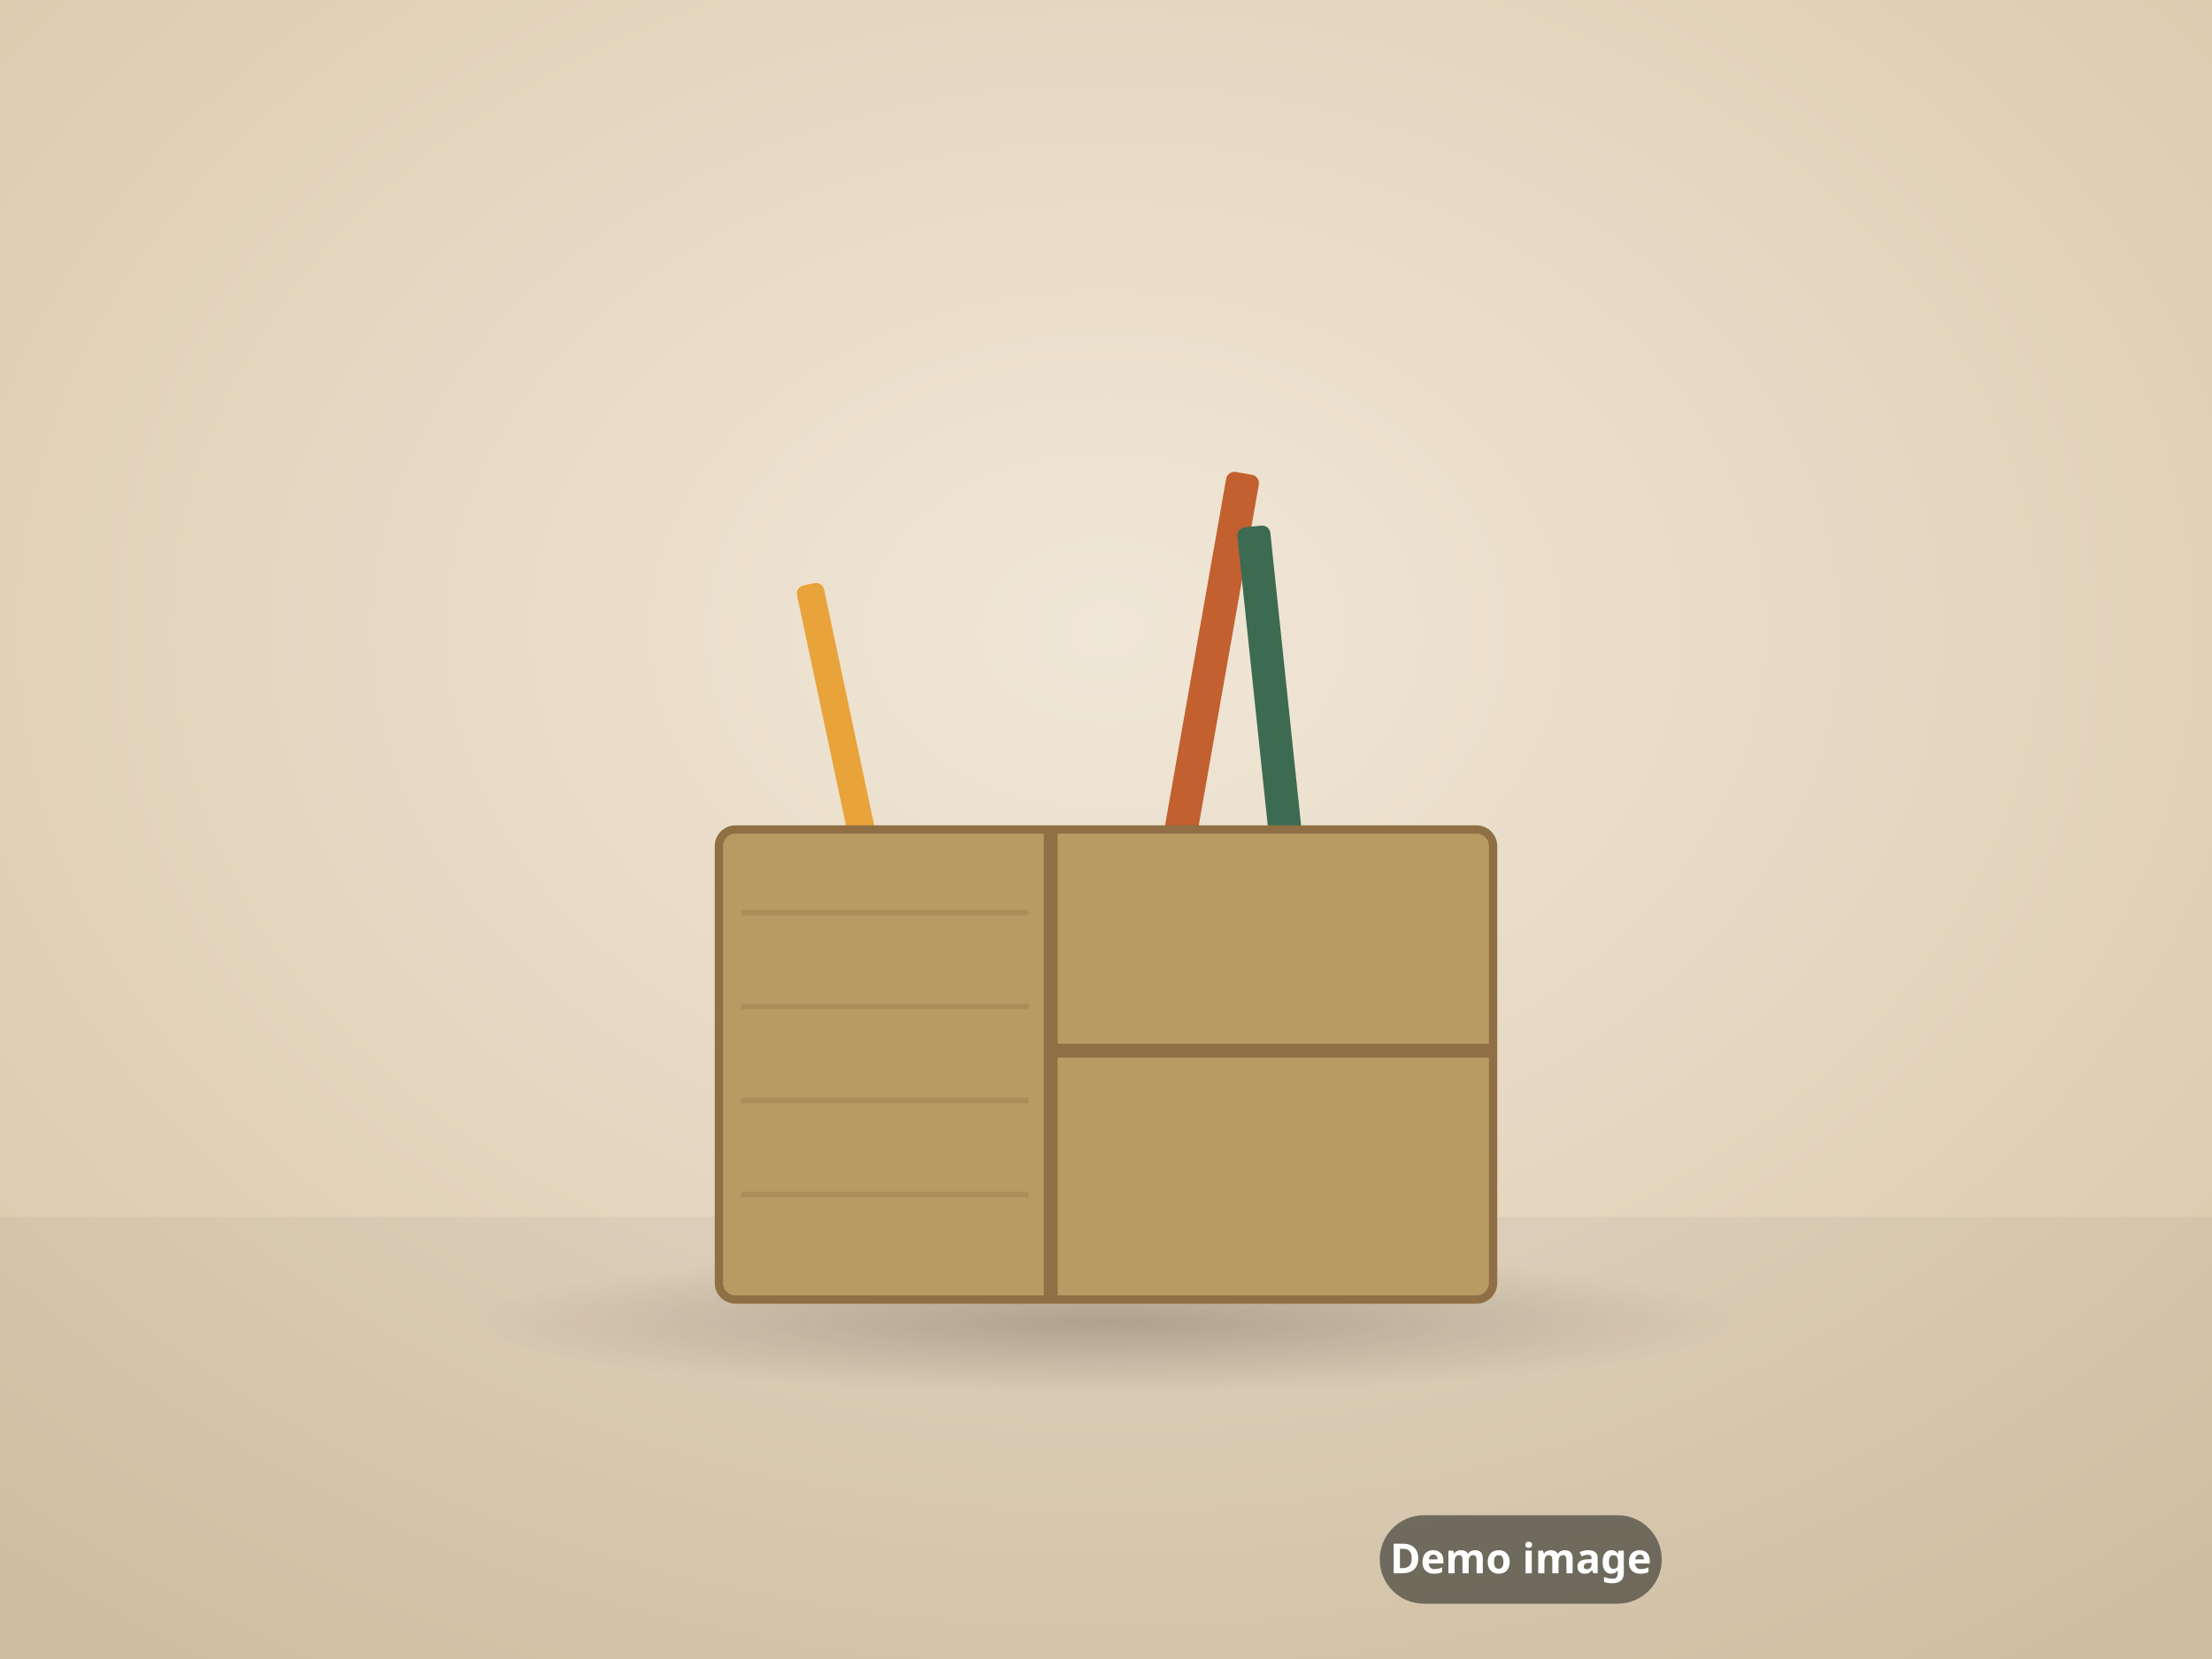
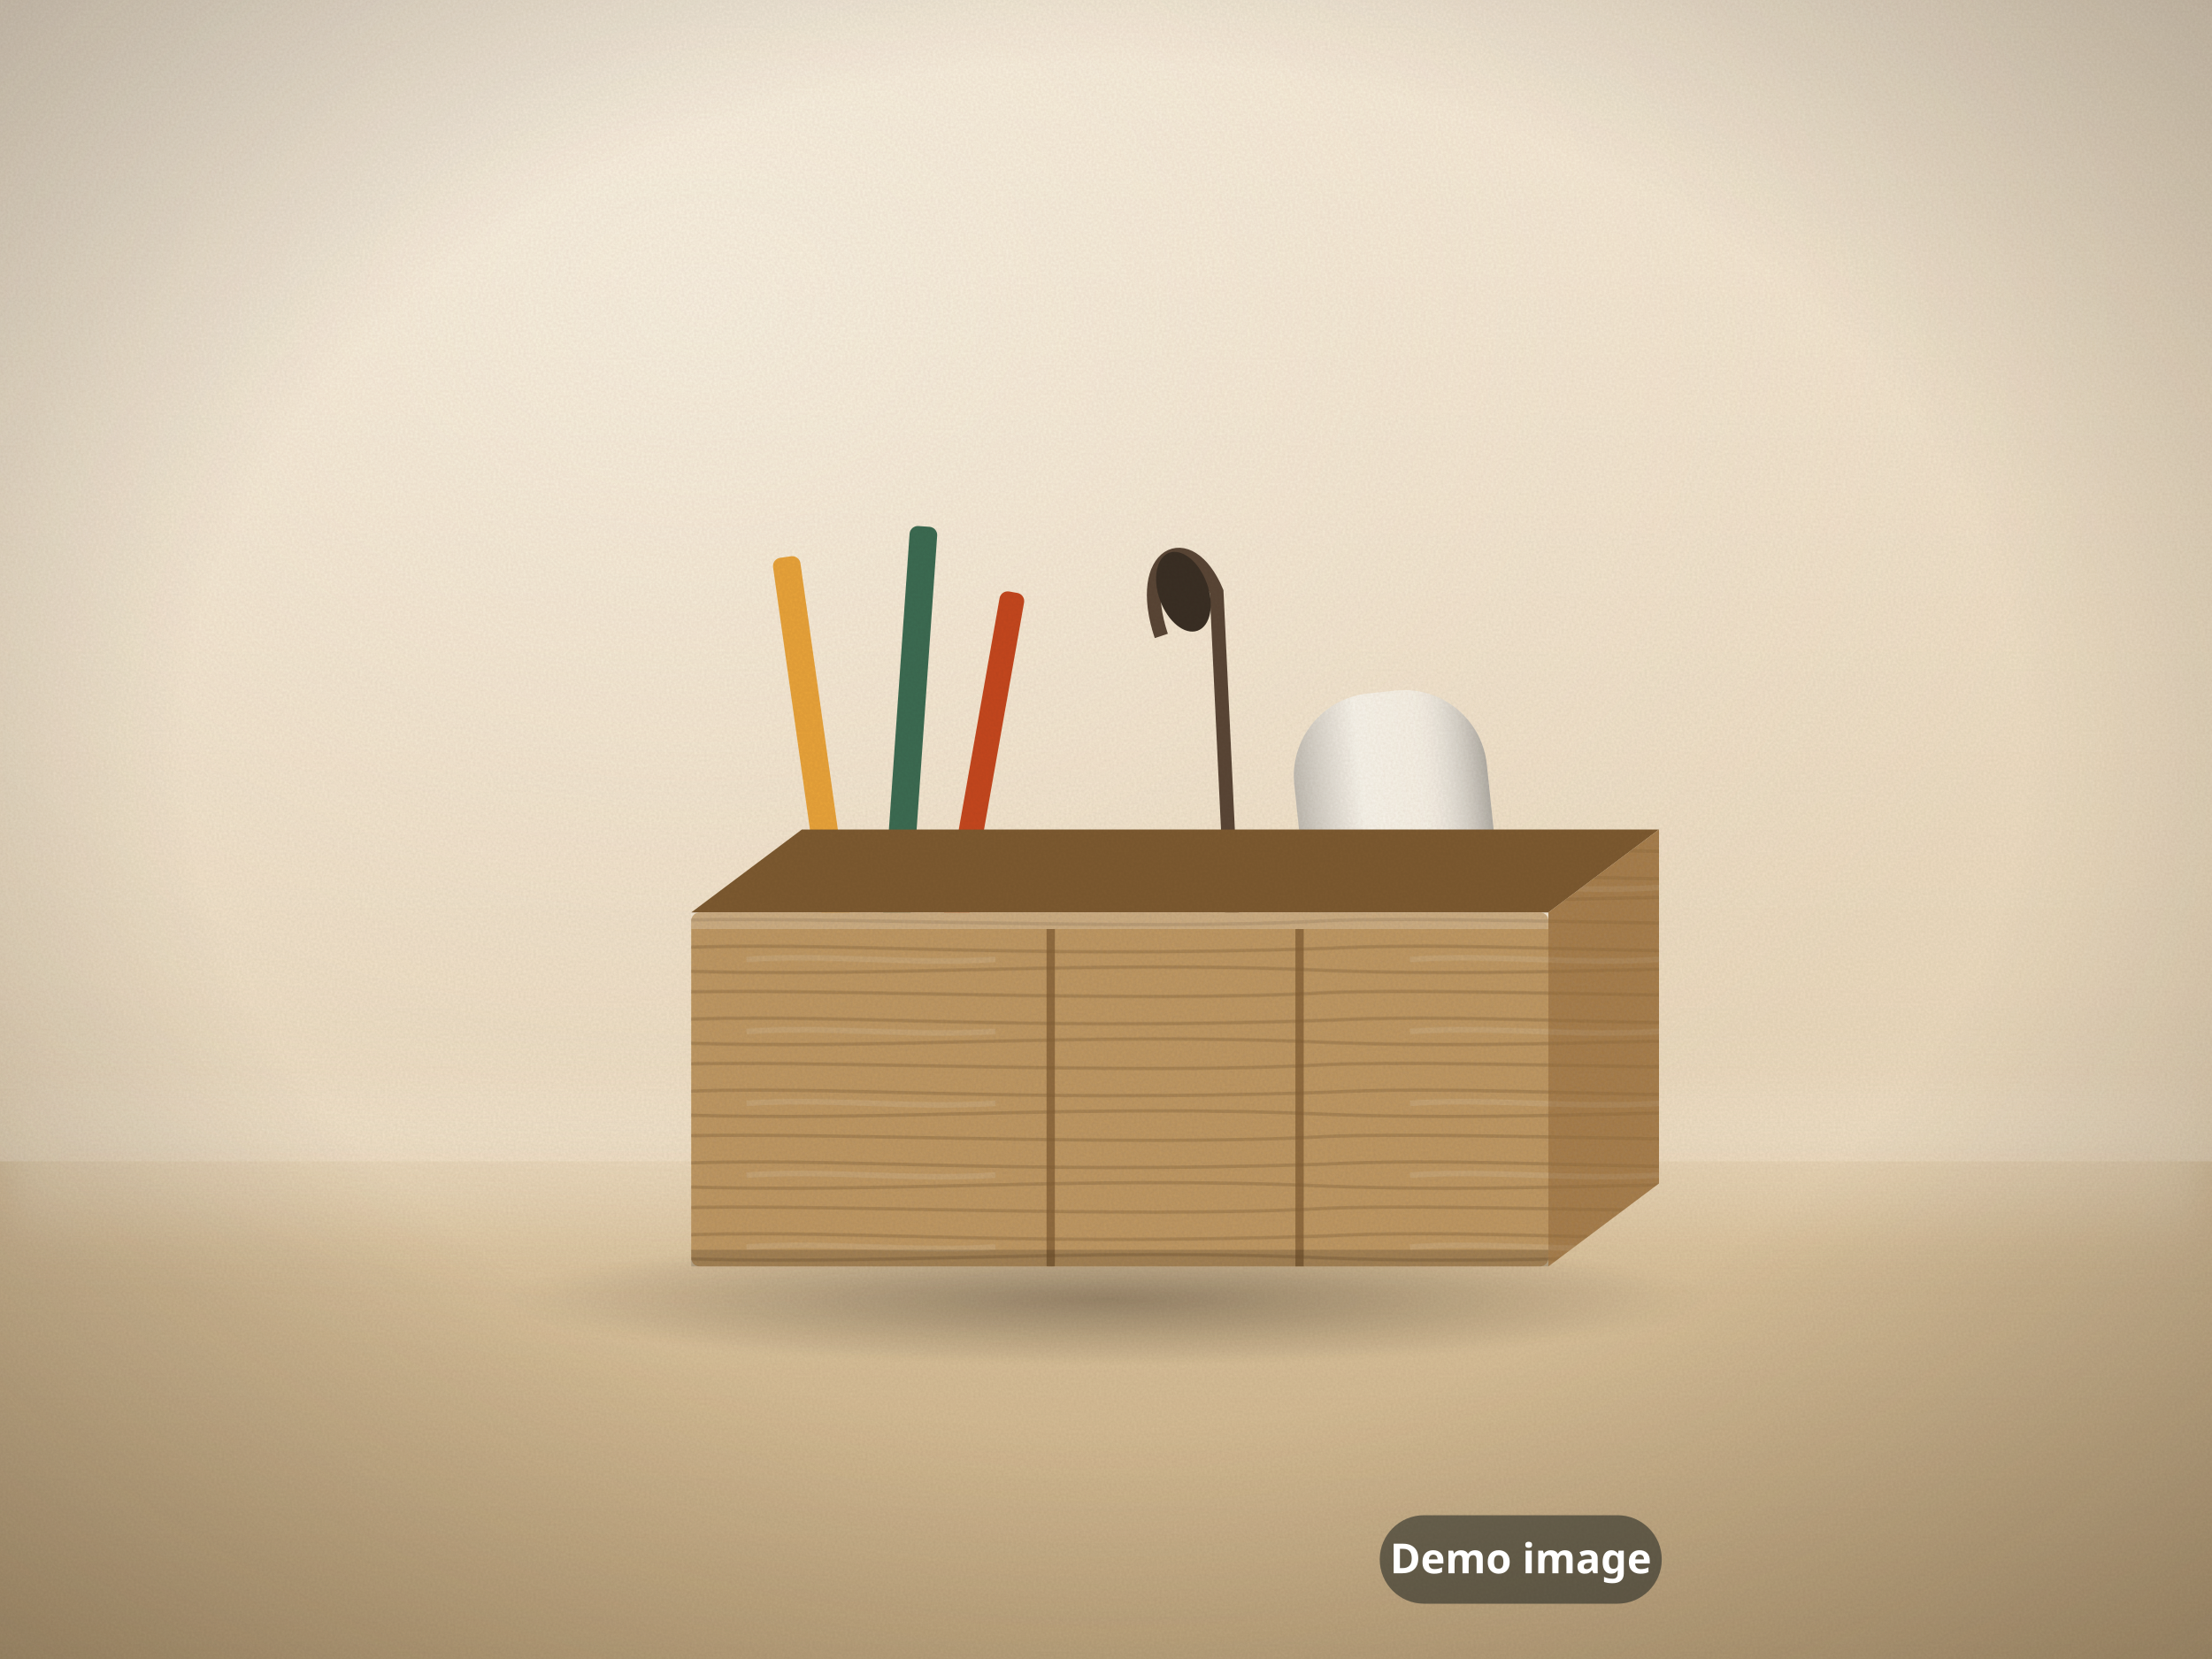
- <svg xmlns="http://www.w3.org/2000/svg" viewBox="0 0 800 600" role="img" aria-label="Demo image: Desk organiser">
+ <svg xmlns="http://www.w3.org/2000/svg" viewBox="0 0 800 600" role="img" aria-label="Demo image: Wooden desk organiser">
  <defs>
-     <radialGradient id="bg" cx="50%" cy="38%" r="75%">
-       <stop offset="0" stop-color="#f1e7d8" />
-       <stop offset="1" stop-color="#d9c6a8" />
+     <filter id="fiber" x="-5%" y="-5%" width="110%" height="110%">
+       <feTurbulence type="fractalNoise" baseFrequency="0.85" numOctaves="3" seed="4" result="n" />
+       <feColorMatrix in="n" type="matrix" values="0 0 0 0 0.35  0 0 0 0 0.25  0 0 0 0 0.15  0 0 0 0.28 0" result="t" />
+       <feComposite in="t" in2="SourceGraphic" operator="in" result="tm" />
+       <feMerge>
+         <feMergeNode in="SourceGraphic" />
+         <feMergeNode in="tm" />
+       </feMerge>
+     </filter>
+     <filter id="grain" x="0" y="0" width="100%" height="100%">
+       <feTurbulence type="fractalNoise" baseFrequency="1.1" numOctaves="2" seed="9" stitchTiles="stitch" />
+       <feColorMatrix type="matrix" values="0 0 0 0 0.2  0 0 0 0 0.15  0 0 0 0 0.1  0 0 0 0.55 0" />
+     </filter>
+     <filter id="blur10" x="-50%" y="-50%" width="200%" height="200%">
+       <feGaussianBlur stdDeviation="10" />
+     </filter>
+     <filter id="blur4" x="-50%" y="-50%" width="200%" height="200%">
+       <feGaussianBlur stdDeviation="4" />
+     </filter>
+     <filter id="blur2" x="-50%" y="-50%" width="200%" height="200%">
+       <feGaussianBlur stdDeviation="1.6" />
+     </filter>
+     <filter id="glow" x="-80%" y="-80%" width="260%" height="260%">
+       <feGaussianBlur stdDeviation="22" />
+     </filter>
+     <radialGradient id="key" cx="32%" cy="18%" r="65%">
+       <stop offset="0" stop-color="#fffaf0" stop-opacity="0.55" />
+       <stop offset="1" stop-color="#fffaf0" stop-opacity="0" />
    </radialGradient>
-     <radialGradient id="floor" cx="50%" cy="50%" r="50%">
-       <stop offset="0" stop-color="#3a2f24" stop-opacity="0.28" />
-       <stop offset="1" stop-color="#3a2f24" stop-opacity="0" />
+     <radialGradient id="vignette" cx="50%" cy="45%" r="75%">
+       <stop offset="0.55" stop-color="#20160c" stop-opacity="0" />
+       <stop offset="1" stop-color="#20160c" stop-opacity="0.32" />
    </radialGradient>
-     <linearGradient id="sheen" x1="0" y1="0" x2="1" y2="1">
-       <stop offset="0" stop-color="#ffffff" stop-opacity="0.35" />
-       <stop offset="0.5" stop-color="#ffffff" stop-opacity="0" />
+     <radialGradient id="contact" cx="50%" cy="50%" r="50%">
+       <stop offset="0" stop-color="#20160c" stop-opacity="0.5" />
+       <stop offset="1" stop-color="#20160c" stop-opacity="0" />
+     </radialGradient>
+     <linearGradient id="sheenV" x1="0" y1="0" x2="1" y2="0">
+       <stop offset="0" stop-color="#000" stop-opacity="0.22" />
+       <stop offset="0.35" stop-color="#fff" stop-opacity="0.18" />
+       <stop offset="0.6" stop-color="#fff" stop-opacity="0" />
+       <stop offset="1" stop-color="#000" stop-opacity="0.28" />
+     </linearGradient>
+     <pattern id="woodgrain" width="240" height="26" patternUnits="userSpaceOnUse">
+       <path d="M0 5 C 60 2, 120 9, 240 5 M0 13 C 80 16, 150 9, 240 13 M0 21 C 50 19, 170 25, 240 21" fill="none" stroke="#7d5a30" stroke-opacity="0.35" stroke-width="1.2" />
+       <path d="M30 9 C 60 7, 90 11, 120 9" fill="none" stroke="#fff" stroke-opacity="0.12" stroke-width="2" />
+     </pattern>
+     <pattern id="weave" width="48" height="24" patternUnits="userSpaceOnUse">
+       <rect width="48" height="24" fill="#3c6b52" />
+       <rect x="0" y="2" width="24" height="8" rx="2" fill="#f7f1e6" />
+       <rect x="24" y="14" width="24" height="8" rx="2" fill="#d9823b" />
+       <rect x="24" y="2" width="24" height="8" rx="2" fill="#1f3a2b" />
+       <rect x="0" y="14" width="24" height="8" rx="2" fill="#c4471e" />
+       <path d="M0 6 H48 M0 18 H48" stroke="#000" stroke-opacity="0.12" />
+     </pattern>
+     <pattern id="stripes" width="14" height="14" patternUnits="userSpaceOnUse" patternTransform="rotate(35)">
+       <rect width="14" height="14" fill="#f7f1e6" />
+       <rect width="6" height="14" fill="#c4471e" />
+     </pattern>
+     <pattern id="dots" width="16" height="16" patternUnits="userSpaceOnUse">
+       <rect width="16" height="16" fill="#3c6b52" />
+       <circle cx="8" cy="8" r="3" fill="#f7f1e6" />
+     </pattern>
+     <pattern id="check" width="20" height="20" patternUnits="userSpaceOnUse">
+       <rect width="20" height="20" fill="#e8a33a" />
+       <rect width="10" height="10" fill="#d9823b" />
+       <rect x="10" y="10" width="10" height="10" fill="#d9823b" />
+     </pattern>
+     <pattern id="ikat" width="24" height="24" patternUnits="userSpaceOnUse">
+       <rect width="24" height="24" fill="#8fb09c" />
+       <path d="M12 3 L20 12 L12 21 L4 12 Z" fill="none" stroke="#1f3a2b" stroke-width="2" />
+     </pattern>
+     <pattern id="flecks" width="60" height="60" patternUnits="userSpaceOnUse">
+       <rect width="60" height="60" fill="#ecdcc0" />
+       <ellipse cx="10" cy="12" rx="4" ry="2" fill="#c9705a" transform="rotate(30 10 12)" />
+       <ellipse cx="40" cy="8" rx="3" ry="1.6" fill="#e8a33a" transform="rotate(-20 40 8)" />
+       <ellipse cx="28" cy="34" rx="4" ry="2" fill="#c4471e" fill-opacity="0.8" transform="rotate(70 28 34)" />
+       <ellipse cx="50" cy="44" rx="3" ry="1.5" fill="#6f8f5a" transform="rotate(10 50 44)" />
+       <ellipse cx="12" cy="50" rx="3.5" ry="1.6" fill="#c9705a" fill-opacity="0.7" transform="rotate(-40 12 50)" />
+     </pattern>
+     <linearGradient id="wall" x1="0" y1="0" x2="0" y2="1">
+       <stop offset="0" stop-color="#f4e7d2" />
+       <stop offset="1" stop-color="#e6d2b2" />
+     </linearGradient>
+     <linearGradient id="floor" x1="0" y1="0" x2="0" y2="1">
+       <stop offset="0" stop-color="#dcc5a0" />
+       <stop offset="1" stop-color="#cdb38a" />
    </linearGradient>
  </defs>
-   <rect width="800" height="600" fill="url(#bg)" />
-   <rect y="440" width="800" height="160" fill="#000000" fill-opacity="0.04" />
-   <ellipse cx="400" cy="478" rx="230" ry="26" fill="url(#floor)" />
-   <rect x="430" y="170" width="12" height="160" rx="3" fill="#c2602f" transform="rotate(10 436 250)" />
-   <rect x="455" y="190" width="12" height="150" rx="3" fill="#3c6b52" transform="rotate(-6 461 265)" />
-   <rect x="300" y="210" width="10" height="120" rx="3" fill="#e8a33a" transform="rotate(-12 305 270)" />
-   <rect x="260" y="300" width="280" height="170" rx="6" fill="#b89a63" stroke="#8f6f43" stroke-width="3" />
-   <line x1="380" y1="300" x2="380" y2="470" stroke="#8f6f43" stroke-width="5" />
-   <line x1="380" y1="380" x2="540" y2="380" stroke="#8f6f43" stroke-width="5" />
-   <line x1="268" y1="330" x2="372" y2="330" stroke="#8f6f43" stroke-opacity="0.3" stroke-width="2" />
-   <line x1="268" y1="364" x2="372" y2="364" stroke="#8f6f43" stroke-opacity="0.3" stroke-width="2" />
-   <line x1="268" y1="398" x2="372" y2="398" stroke="#8f6f43" stroke-opacity="0.3" stroke-width="2" />
-   <line x1="268" y1="432" x2="372" y2="432" stroke="#8f6f43" stroke-opacity="0.3" stroke-width="2" />
+   <rect width="800" height="600" fill="url(#wall)" />
+   <rect y="420" width="800" height="180" fill="url(#floor)" />
+   <rect y="396" width="800" height="48" fill="url(#wall)" opacity="0.6" filter="url(#blur10)" />
+   <rect width="800" height="600" fill="url(#key)" />
+   <ellipse cx="400" cy="470" rx="220" ry="24" fill="url(#contact)" opacity="0.7" />
+   <rect x="300" y="200" width="10" height="150" rx="3" fill="#e8a33a" transform="rotate(-8 305 350)" />
+   <rect x="318" y="190" width="10" height="160" rx="3" fill="#3c6b52" transform="rotate(4 323 350)" />
+   <rect x="338" y="212" width="9" height="140" rx="3" fill="#c4471e" transform="rotate(10 342 350)" />
+   <path d="M 420 230 C 410 200, 430 190, 440 214 L 446 340" stroke="#5a4636" stroke-width="5" fill="none" />
+   <ellipse cx="428" cy="214" rx="9" ry="15" fill="#3a2f24" transform="rotate(-20 428 214)" />
+   <rect x="470" y="250" width="70" height="100" rx="30" fill="#f7f1e6" transform="rotate(-6 505 300)" />
+   <rect x="470" y="250" width="70" height="100" rx="30" fill="url(#sheenV)" transform="rotate(-6 505 300)" />
+   <path d="M 250 330 L 560 330 L 600 300 L 290 300 Z" fill="#7d5a30" />
+   <g filter="url(#fiber)">
+     <rect x="250" y="330" width="310" height="128" rx="3" fill="#c29a62" />
+     <rect x="250" y="330" width="310" height="128" rx="3" fill="url(#woodgrain)" />
+     <path d="M 560 330 L 600 300 L 600 428 L 560 458 Z" fill="#a77d47" />
+   </g>
+   <path d="M 560 330 L 600 300 L 600 428 L 560 458 Z" fill="url(#woodgrain)" opacity="0.6" />
+   <rect x="250" y="330" width="310" height="6" fill="#fff" opacity="0.2" />
+   <path d="M 380 336 V 458 M 470 336 V 458" stroke="#7d5a30" stroke-width="3" opacity="0.7" />
+   <rect x="250" y="452" width="310" height="6" fill="#000" opacity="0.15" />
+   <rect width="800" height="600" fill="url(#vignette)" />
+   <rect width="800" height="600" filter="url(#grain)" opacity="0.22" style="mix-blend-mode:multiply" />
  <g font-family="'DM Sans', system-ui, sans-serif">
    <rect x="499" y="548" width="102" height="32" rx="16" fill="#1b1f1c" fill-opacity="0.55" />
    <text x="550" y="569" text-anchor="middle" font-size="15" font-weight="600" fill="#ffffff">Demo image</text>
  </g>
</svg>
